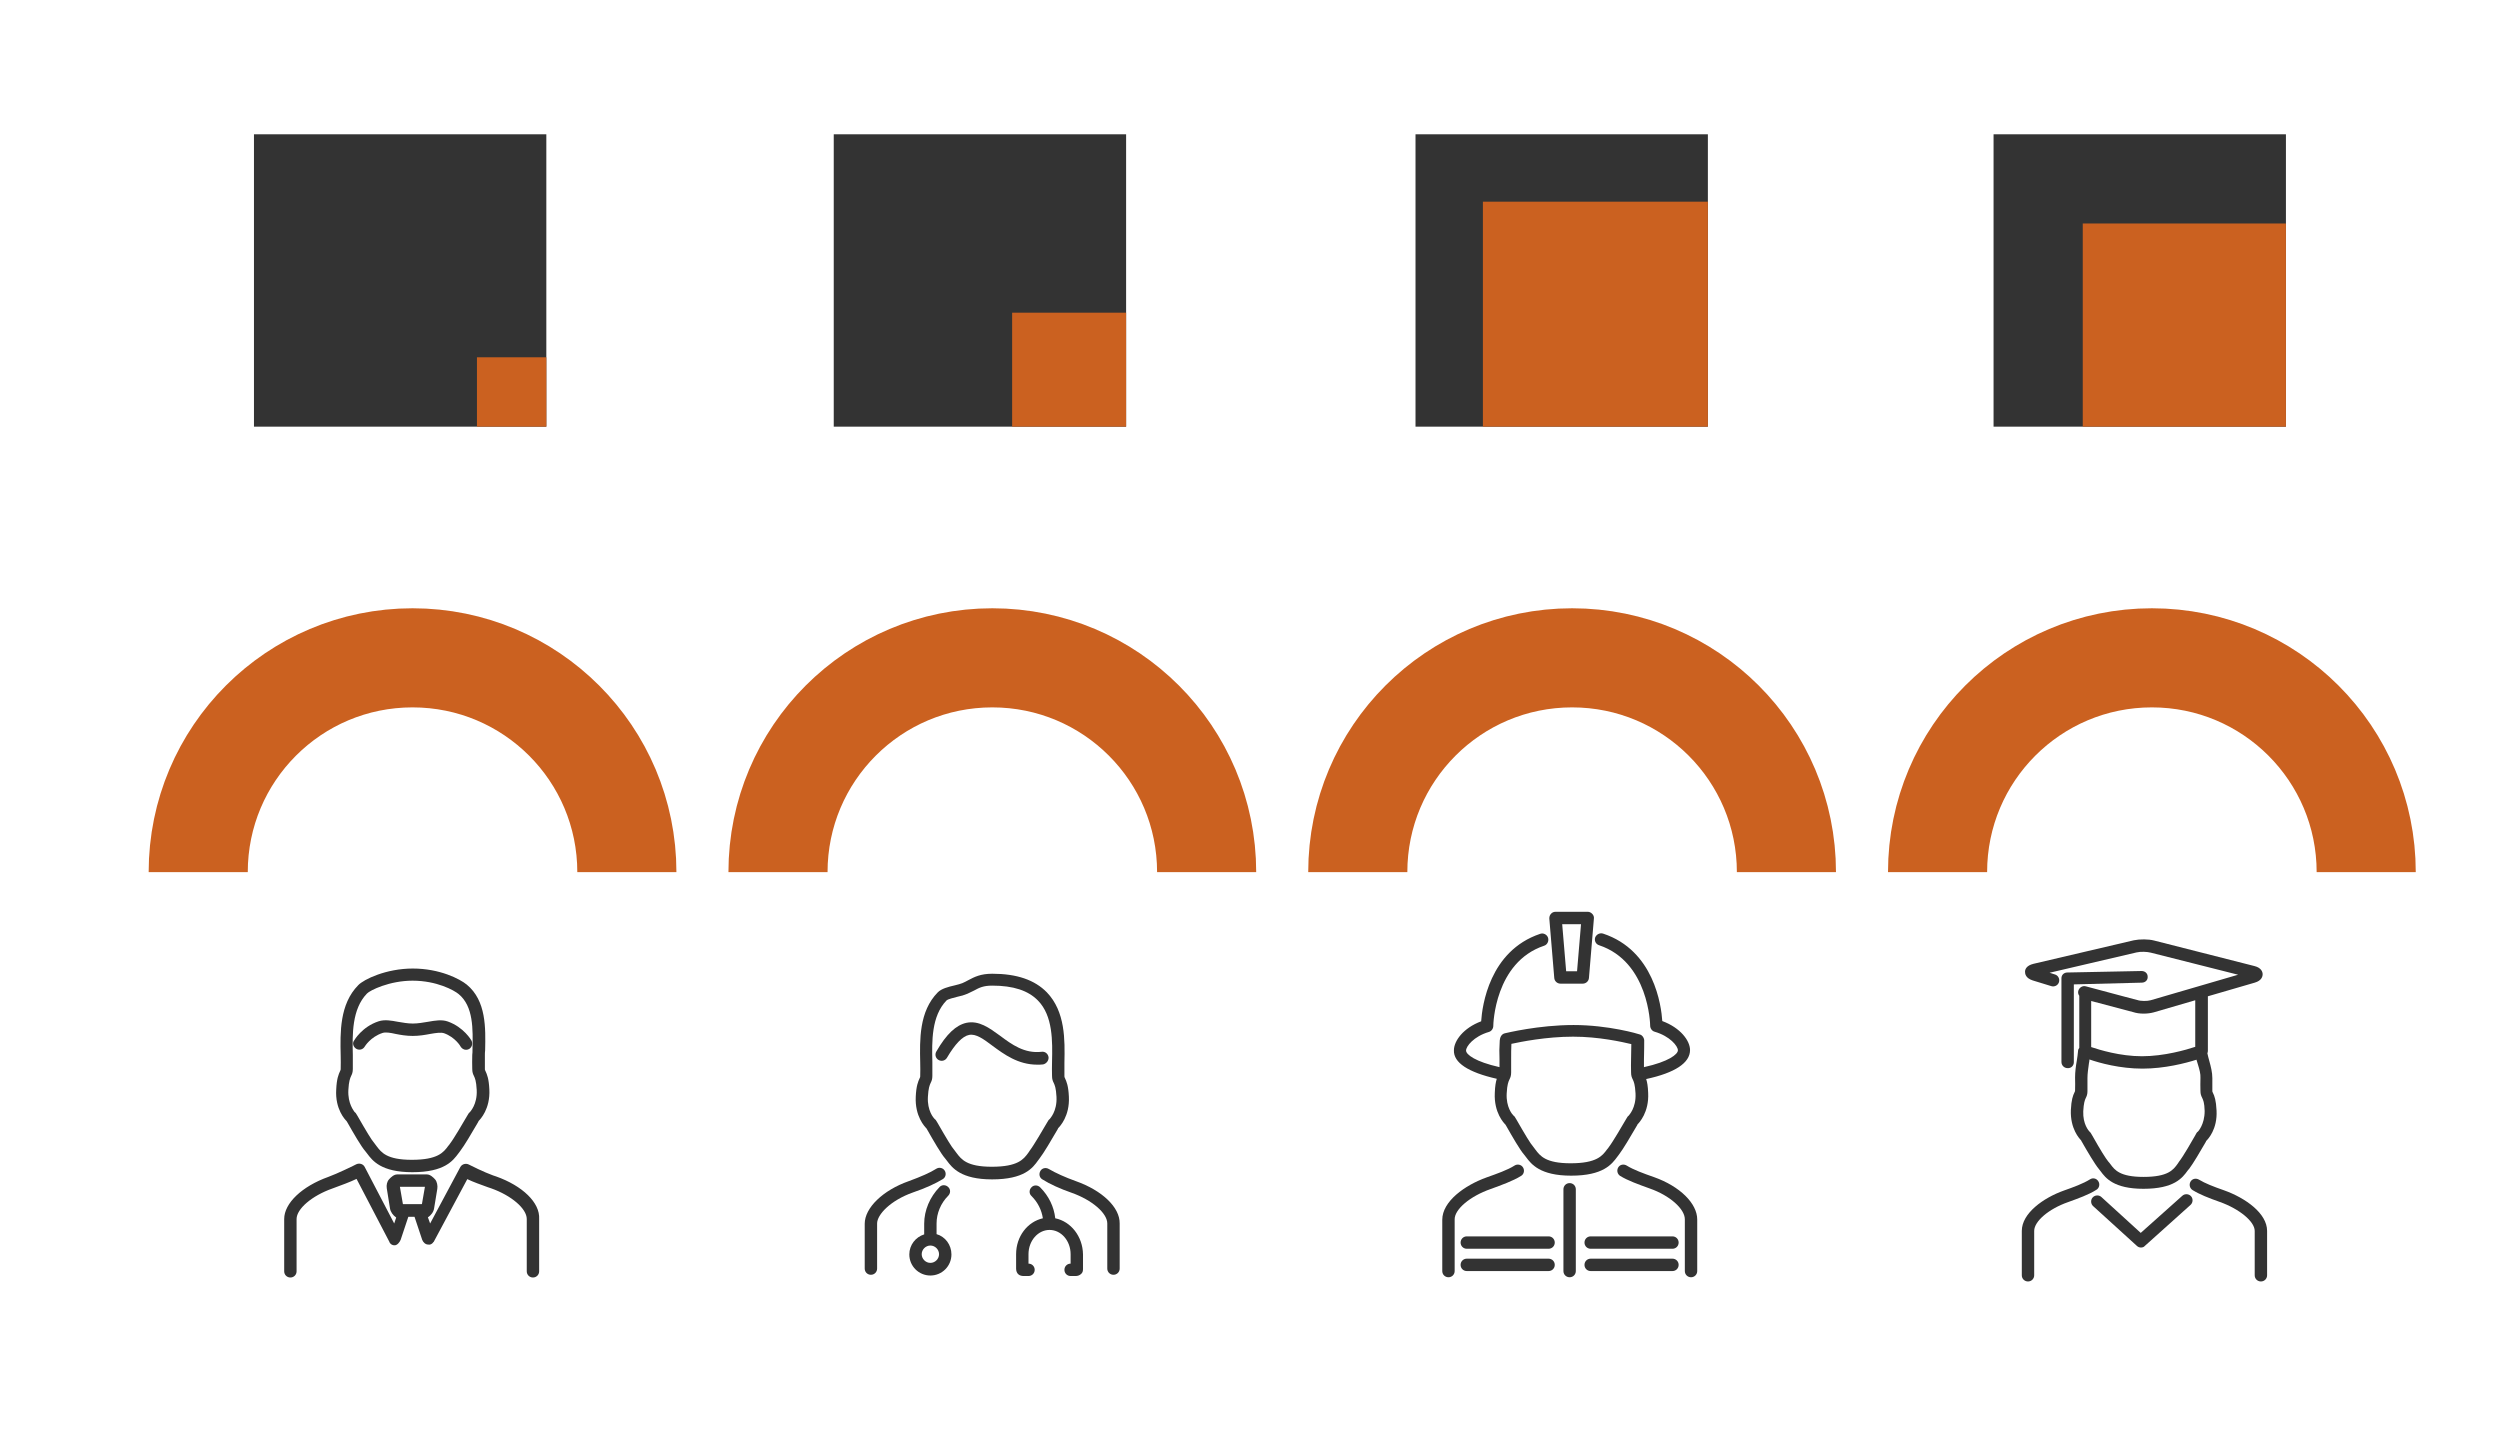
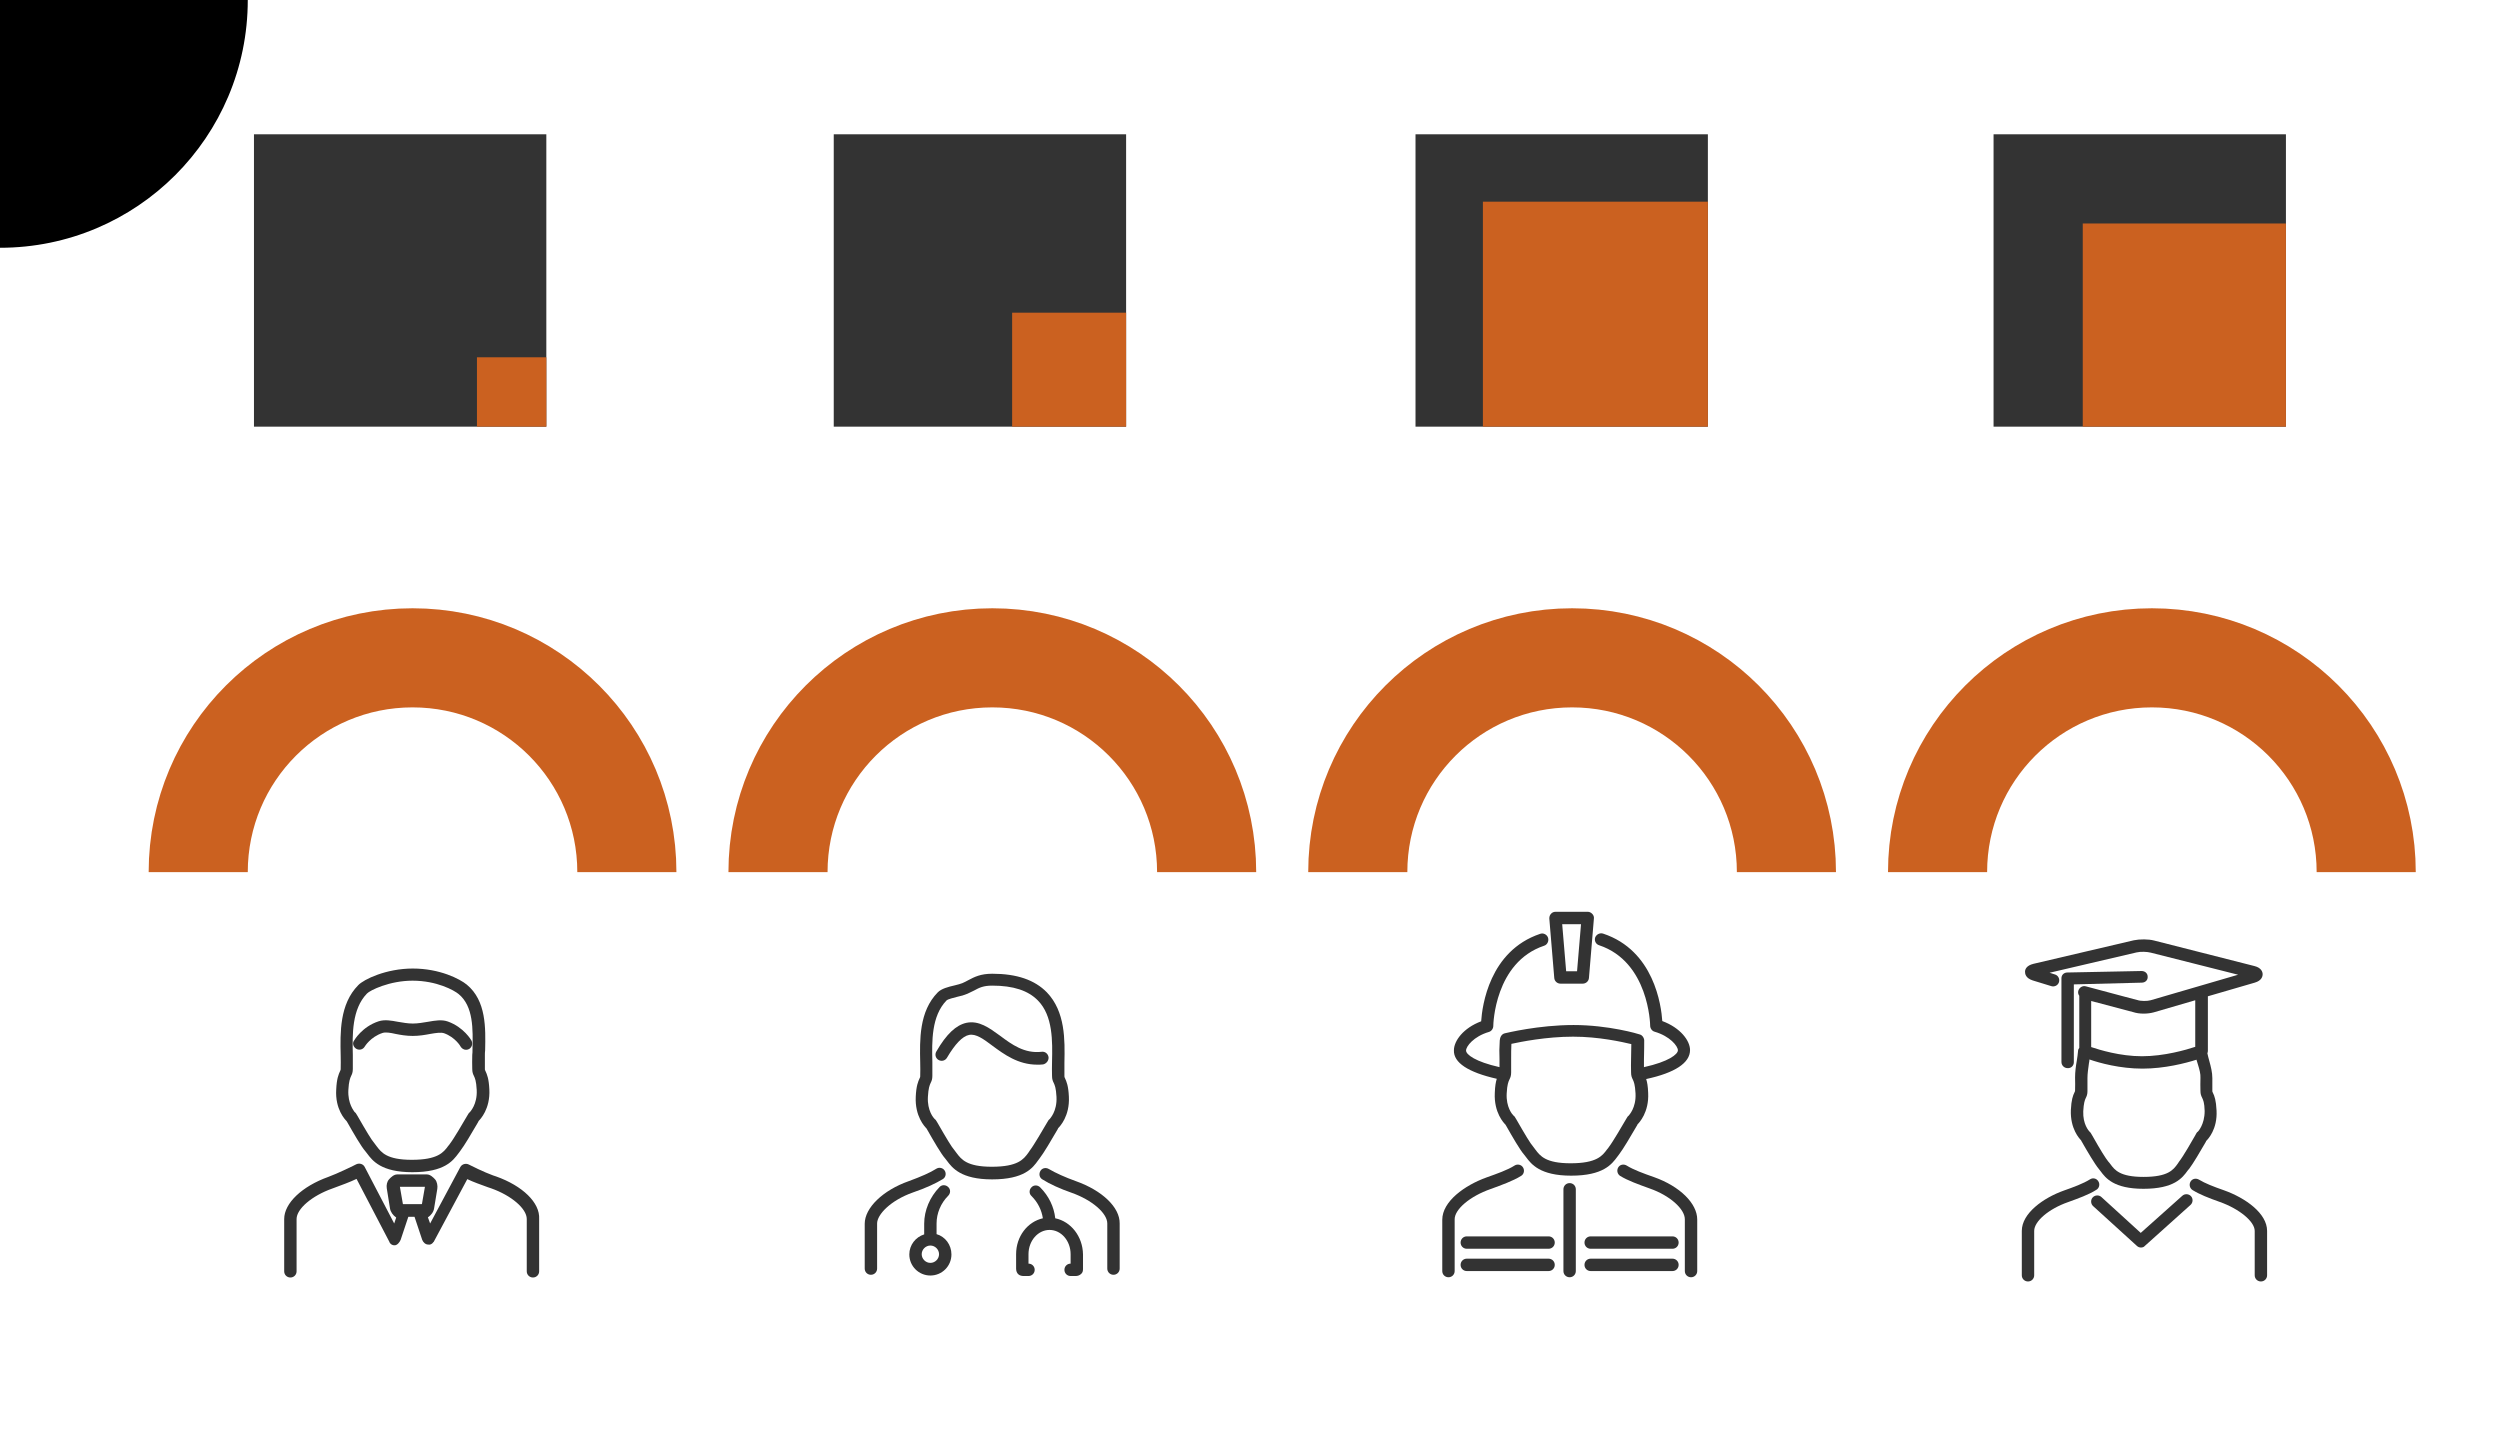
<svg xmlns="http://www.w3.org/2000/svg" version="1.1" id="info" x="0px" y="0px" viewBox="0 0 1009 578" enable-background="new 0 0 1009 578" xml:space="preserve">
  <g id="icono1" class="iconos">
+     <circle r="100" cx="0" cy="0" />
    <path id="XMLID_122_" fill="#333333" d="M200.2,474.8l-1.2-0.4c-3.4-1.2-9.5-4.2-9.8-4.4c-1.2-0.6-2.7-0.2-3.4,1l-12.2,22.8   l-0.9-2.5c1.3-0.8,2.3-2.2,2.5-3.6l1.3-7.9c0.2-1.2-0.1-2.9-0.9-3.8c-0.8-0.9-2-2-3.3-2h-12c-1.3,0-2.5,1.1-3.3,2   c-0.8,0.9-1.1,2.3-0.9,3.6l1.3,8.1c0.2,1.4,1.2,2.8,2.5,3.7l-0.8,2.4l-11.9-22.8c-0.6-1.2-2.1-1.7-3.4-1.1   c-0.3,0.2-7.9,3.9-11.3,5.1c-10.6,3.8-17.8,10.6-17.8,17v21.1c0,1.4,1.1,2.5,2.5,2.5c1.4,0,2.5-1.1,2.5-2.5v-21.1   c0-4.1,6.2-9.4,14.4-12.3c3.8-1.4,7.1-2.6,9.8-3.9l13.3,25.5c0,0,0,0,0,0.1c0.3,0.5,0.7,0.9,1.3,1.1c0.3,0.1,0.6,0.1,0.8,0.1   c1,0,2-1.2,2.4-2.2l3.1-9.3h2.5l3.1,9.3c0.4,1,1.3,1.9,2.4,1.9c0.3,0,0.6,0.1,0.8,0c0.6-0.2,1-0.5,1.3-1c0,0,0,0,0.1,0l13.6-25.4   c2.5,1.2,5.4,2.2,8.4,3.3l1.2,0.4c8.2,2.9,14.4,8.2,14.4,12.4v21.1c0,1.4,1.1,2.5,2.5,2.5c1.4,0,2.5-1.1,2.5-2.5v-21.1   C218,485.4,210.9,478.6,200.2,474.8z M171.5,479l-1.2,6.9c0,0-0.1,0.1-0.1,0.1h-7.5c0,0-0.1-0.1-0.1-0.1l-1.2-6.9H171.5z" />
    <path id="XMLID_119_" fill="#333333" d="M139.9,452.5c0.1,0.1,0.2,0.3,0.3,0.5c2.5,4.4,5.6,9.8,7.3,11.7c0.2,0.3,0.5,0.6,0.7,0.9   c2.1,2.8,5.6,7.5,18.2,7.5c13,0,16.4-4.6,18.7-7.7c0.2-0.3,0.4-0.5,0.6-0.8c1.7-2.2,4.7-7.3,7.2-11.6c0.1-0.2,0.2-0.4,0.3-0.6   c0.6-0.6,4.7-4.8,4.3-12.7c-0.2-4.3-0.9-6-1.6-7.5c-0.2-0.4-0.2-0.4-0.2-0.8c0-1.6,0-3.5,0-5.4c0-0.7,0-1.4,0.1-2.1   c0.2-8.9,0.5-20-7.4-26.5c-2.8-2.3-10.9-6.5-21.8-6.5c-10.8,0-19.8,4.4-22,6.7c-7.6,7.7-7.3,19.2-7.1,28.4c0,1.8,0.1,3.7,0,5.4   c0,0.4,0,0.4-0.2,0.8c-0.7,1.5-1.4,3.2-1.6,7.5C135.2,447.7,139.3,451.9,139.9,452.5z M140.6,439.9c0.2-3.6,0.7-4.7,1.1-5.6   c0.4-0.8,0.7-1.5,0.7-2.9c0-1.8,0-3.7,0-5.6c-0.2-8.3-0.4-18.5,5.7-24.8c1.2-1.3,9.1-5.2,18.4-5.2c9.8,0,16.8,3.9,18.6,5.4   c6,4.9,5.8,14.2,5.6,22.5c0,0.7,0,1.4-0.1,2.1c0,1.9-0.1,3.9,0,5.6c0,1.4,0.3,2.1,0.7,2.9c0.4,0.9,0.9,1.9,1.1,5.6   c0.3,5.9-2.7,8.8-2.7,8.9l-0.1,0.1c-0.4,0.3-0.5,0.5-1.2,1.7c-1.3,2.2-5.1,8.8-6.8,11c-0.2,0.3-0.4,0.6-0.7,0.9   c-1.9,2.6-4.2,5.6-14.7,5.6c-10.1,0-12.3-3-14.2-5.5c-0.3-0.4-0.6-0.8-0.9-1.2c-1.1-1.2-3.3-4.9-6.8-11c-0.6-1.1-0.8-1.3-1.2-1.6   l0,0C142.9,448.4,140.3,445.5,140.6,439.9z" />
    <path id="XMLID_118_" fill="#333333" d="M143.8,423.3c1.2,0.7,2.7,0.3,3.4-0.9c0,0,2.3-3.9,7.2-5.5c1.2-0.4,3.1-0.1,5.3,0.4   c2,0.4,4.3,0.8,6.9,0.8c2.6,0,4.9-0.4,7-0.8c2.3-0.4,4.3-0.7,5.6-0.3c4.5,1.6,6.7,5.3,6.7,5.4c0.5,0.8,1.3,1.3,2.2,1.3   c0.4,0,0.8-0.1,1.2-0.3c1.2-0.7,1.6-2.2,1-3.4c-0.1-0.2-3.1-5.4-9.5-7.7c-2.5-0.9-5.2-0.4-8.1,0.1c-1.9,0.3-4,0.7-6.1,0.7   c-2.1,0-4.1-0.4-6-0.7c-2.7-0.5-5.3-1-7.8-0.2c-6.7,2.2-9.8,7.6-9.9,7.8C142.1,421,142.6,422.6,143.8,423.3z" />
  </g>
  <g id="icono2" class="iconos">
    <path id="XMLID_116_" fill="#333333" d="M380.5,475.9c1.2-0.7,1.5-2.3,0.8-3.4c-0.7-1.2-2.3-1.5-3.4-0.8c-2.5,1.6-6.2,3.2-11.1,5   c-10.5,3.7-17.8,10.8-17.8,17.2V512c0,1.4,1.1,2.5,2.5,2.5c1.4,0,2.5-1.1,2.5-2.5v-18.2c0-3.6,5.4-9.3,14.4-12.5   C373.7,479.5,377.7,477.6,380.5,475.9z" />
    <path id="XMLID_115_" fill="#333333" d="M434.2,476.7c-4.2-1.5-8.2-3.3-10.9-4.9c-1.2-0.7-2.7-0.4-3.4,0.8   c-0.7,1.2-0.4,2.7,0.8,3.4c3,1.9,7.2,3.8,11.8,5.4c8.2,2.9,14.4,8.2,14.4,12.4V512c0,1.4,1.1,2.5,2.5,2.5c1.4,0,2.5-1.1,2.5-2.5   v-18.2C452,487.3,444.9,480.5,434.2,476.7z" />
    <path id="XMLID_114_" fill="#333333" d="M423.2,426.7c-0.2-1.4-1.4-2.4-2.8-2.2c-6.9,0.8-12-2.9-16.8-6.5   c-4.4-3.2-8.5-6.2-13.5-5.2c-4.2,0.9-8.1,4.5-12.2,11.6c-0.7,1.2-0.3,2.7,0.9,3.4c1.2,0.7,2.7,0.3,3.4-0.9c3.3-5.6,6.3-8.7,8.9-9.2   c2.8-0.6,5.9,1.7,9.5,4.4c4.6,3.4,10.3,7.6,18,7.6c0.8,0,1.6,0,2.4-0.1C422.3,429.3,423.3,428.1,423.2,426.7z" />
    <path id="XMLID_111_" fill="#333333" d="M419,468.3c0.2-0.3,0.4-0.5,0.6-0.8c1.7-2.2,4.7-7.3,7.2-11.6c0.1-0.2,0.2-0.4,0.3-0.6   c0.6-0.6,4.7-4.8,4.3-12.7c-0.2-4.3-0.9-6-1.6-7.5c-0.2-0.4-0.2-0.4-0.2-0.8c0-1.6,0-3.5,0-5.4c0.2-9.2,0.4-20.6-7.1-28.4   c-4.9-5-12.1-7.5-22-7.5c-4.8,0-7.2,1.3-9.7,2.6c-0.7,0.4-1.5,0.8-2.4,1.2c-0.7,0.3-1.9,0.6-3.1,0.9c-2.6,0.6-5.3,1.3-6.8,2.8   c-7.6,7.7-7.3,19.2-7.1,28.4c0,1.8,0.1,3.7,0,5.4c0,0.4,0,0.4-0.2,0.8c-0.7,1.5-1.4,3.2-1.6,7.5c-0.4,8,3.7,12.2,4.3,12.8   c0.1,0.1,0.2,0.3,0.3,0.5c2.5,4.4,5.6,9.8,7.3,11.7c0.2,0.3,0.5,0.6,0.7,0.9c2.1,2.8,5.6,7.5,18.2,7.5   C413.4,476,416.8,471.4,419,468.3z M415,465.3c-1.9,2.6-4.2,5.6-14.7,5.6c-10.1,0-12.3-3-14.2-5.5c-0.3-0.4-0.6-0.8-0.9-1.2   c-1.1-1.2-3.3-4.9-6.8-11c-0.6-1.1-0.8-1.3-1.2-1.6l0,0c-0.4-0.4-3-3.3-2.7-8.9c0.2-3.6,0.7-4.7,1.1-5.6c0.4-0.8,0.7-1.5,0.7-2.9   c0-1.8,0-3.7,0-5.6c-0.2-8.3-0.4-18.5,5.7-24.8c0.6-0.6,3-1.1,4.4-1.5c1.5-0.3,2.8-0.7,4-1.2c1-0.5,1.9-0.9,2.7-1.3   c2.2-1.2,3.8-2,7.4-2c8.5,0,14.5,2,18.4,6c6.1,6.2,5.9,16.5,5.7,24.8c0,1.9-0.1,3.9,0,5.6c0,1.4,0.3,2.1,0.7,2.9   c0.4,0.9,0.9,1.9,1.1,5.6c0.3,5.9-2.7,8.8-2.7,8.9l-0.1,0.1c-0.4,0.3-0.5,0.5-1.2,1.7c-1.3,2.2-5.1,8.8-6.8,11   C415.4,464.7,415.2,465,415,465.3z" />
    <path id="XMLID_108_" fill="#333333" d="M378,498.1v-4.3c0-4.1,1.7-8.2,4.7-11.2c1-1,1-2.6,0-3.5c-1-1-2.6-1-3.5,0   c-3.9,4-6.2,9.4-6.2,14.8v4.3c-3.5,1.1-6,4.3-6,8.1c0,4.7,3.8,8.5,8.5,8.5s8.5-3.8,8.5-8.5C384,502.4,381.5,499.1,378,498.1z    M375.5,509.7c-1.9,0-3.5-1.6-3.5-3.5c0-1.9,1.6-3.5,3.5-3.5s3.5,1.6,3.5,3.5C379,508.1,377.4,509.7,375.5,509.7z" />
    <path id="XMLID_107_" fill="#333333" d="M425.9,491.7c-0.5-4.6-2.6-9-6.1-12.5c-1-1-2.6-1-3.5,0c-1,1-1,2.6,0,3.5   c2.6,2.6,4.1,5.7,4.6,9c-6.2,1.4-10.8,7.3-10.8,14.5v5.8c0,0.9,0.3,1.8,0.9,2.3c0.5,0.5,1.4,0.7,2.1,0.7h2c1.4,0,2.5-1.1,2.5-2.5   c0-1.4-1.1-2.5-2.5-2.5v-3.8c0-5.4,3.8-9.8,8.5-9.8s8.5,4.4,8.5,9.8v3.8c-1.4,0-2.5,1.1-2.5,2.5c0,1.4,1.1,2.5,2.5,2.5h2   c0.8,0,1.5-0.2,2.2-0.8c0.7-0.6,0.8-1.3,0.8-2.1v-5.8C437,499,432.2,493,425.9,491.7z" />
  </g>
  <g id="icono3" class="iconos">
    <path id="XMLID_105_" fill="#333333" d="M601.6,479.9c4.4-1.6,9.1-3.3,12.3-5.3c1.2-0.7,1.5-2.3,0.8-3.4c-0.7-1.2-2.3-1.5-3.4-0.8   c-2.8,1.8-7.1,3.3-11.3,4.8c-8.9,3.2-17.9,9.7-17.9,17.1V513c0,1.4,1.1,2.5,2.5,2.5c1.4,0,2.5-1.1,2.5-2.5v-20.8   C587,488.1,593.3,482.8,601.6,479.9z" />
    <path id="XMLID_104_" fill="#333333" d="M667.6,475.1c-4.3-1.5-8.4-3-11.1-4.7c-1.2-0.7-2.7-0.4-3.4,0.8c-0.7,1.2-0.3,2.7,0.8,3.4   c3.1,1.9,7.3,3.4,12,5.1c8,2.8,14.1,8.2,14.1,12.4V513c0,1.4,1.1,2.5,2.5,2.5c1.4,0,2.5-1.1,2.5-2.5v-20.8   C685,485.7,678,478.8,667.6,475.1z" />
    <path id="XMLID_101_" fill="#333333" d="M629.8,397h9c1.3,0,2.4-1,2.5-2.3l2-24c0.1-0.7-0.2-1.4-0.7-1.9c-0.5-0.5-1.1-0.8-1.8-0.8   h-13c-0.7,0-1.4,0.3-1.8,0.8c-0.5,0.5-0.7,1.2-0.7,1.9l2,24C627.4,396,628.5,397,629.8,397z M638.1,373l-1.6,19h-4.4l-1.6-19H638.1   z" />
    <path id="XMLID_98_" fill="#333333" d="M604.1,435.4c-0.4,1.3-0.7,2.9-0.8,5.7c-0.4,8,3.7,12.2,4.3,12.8c0.1,0.1,0.2,0.3,0.3,0.5   c2.5,4.4,5.6,9.8,7.3,11.7c0.2,0.3,0.5,0.6,0.7,0.9c2.1,2.8,5.6,7.5,18.2,7.5c13,0,16.4-4.6,18.7-7.7c0.2-0.3,0.4-0.5,0.6-0.8   c1.7-2.2,4.7-7.3,7.2-11.6c0.1-0.2,0.3-0.4,0.3-0.6c0.6-0.6,4.7-4.8,4.3-12.7c-0.1-2.7-0.4-4.4-0.8-5.6   c11.6-2.5,17.7-6.5,17.7-11.7c0-3.8-3.9-9-11.2-11.7c-0.4-6.2-3.3-28.5-23.9-35.3c-1.3-0.4-2.7,0.3-3.2,1.6   c-0.4,1.3,0.3,2.7,1.6,3.1c20.1,6.7,20.6,32,20.6,32.3c0,0,0,0.1,0,0.1c0,1.1,0.7,2.2,1.8,2.5c6.2,1.8,9.4,5.8,9.4,7.5   c0,1.6-3.7,4.6-13.7,6.8c0-1.1,0-2,0-3.1c0.1-2.7,0.1-7.4,0.1-7.4h0c0.1-1-0.6-2.4-1.8-2.7c-0.5-0.2-12.5-3.8-26.7-3.8   c-14.2,0-27,3.2-27.6,3.3c-1.6,0.3-2.1,1.8-2.2,2.9c-0.2,3.2-0.2,4.8-0.1,7.6c0,1.1,0,2.1,0,3.2c-9.8-2.2-13.5-5.1-13.5-6.7   c0-1.7,3.1-5.7,9.2-7.5c1.1-0.3,1.8-1.4,1.8-2.5c0,0,0-0.1,0-0.1c0-0.3,0.5-25.5,20.5-32.2c1.3-0.4,2-1.9,1.6-3.2   c-0.4-1.3-1.9-2.1-3.2-1.6c-20.5,6.9-23.4,29.1-23.8,35.3c-7.2,2.7-11,7.9-11,11.7C586.6,428.9,592.6,432.8,604.1,435.4z    M658.4,421.4c0,1.7-0.1,4.1-0.1,5.8c0,1.9-0.1,3.9,0,5.6c0,1.4,0.3,2.1,0.7,2.9c0.4,0.9,0.9,1.9,1.1,5.6c0.3,5.9-2.7,8.8-2.7,8.9   l-0.1,0.1c-0.4,0.3-0.5,0.5-1.2,1.7c-1.3,2.2-5.1,8.8-6.8,11c-0.2,0.3-0.4,0.6-0.7,0.9c-1.9,2.6-4.2,5.6-14.7,5.6   c-10.1,0-12.3-3-14.2-5.5c-0.3-0.4-0.6-0.8-0.9-1.2c-1.1-1.2-3.3-4.9-6.8-11c-0.6-1.1-0.8-1.3-1.2-1.6l0,0c-0.4-0.4-3-3.3-2.7-8.9   c0.2-3.7,0.7-4.7,1.1-5.6c0.4-0.8,0.7-1.5,0.7-2.9c0-1.8,0-3.7,0-5.6c0-2.3,0-3.7,0.1-5.9c3.7-0.8,14-2.9,24.9-2.9   C645.3,418.4,654.6,420.5,658.4,421.4z" />
    <path id="XMLID_97_" fill="#333333" d="M633.5,477.5c-1.4,0-2.5,1.1-2.5,2.5v33c0,1.4,1.1,2.5,2.5,2.5c1.4,0,2.5-1.1,2.5-2.5v-33   C636,478.6,634.9,477.5,633.5,477.5z" />
    <path id="XMLID_96_" fill="#333333" d="M625,499h-33c-1.4,0-2.5,1.1-2.5,2.5s1.1,2.5,2.5,2.5h33c1.4,0,2.5-1.1,2.5-2.5   S626.4,499,625,499z" />
    <path id="XMLID_95_" fill="#333333" d="M625,508h-33c-1.4,0-2.5,1.1-2.5,2.5s1.1,2.5,2.5,2.5h33c1.4,0,2.5-1.1,2.5-2.5   S626.4,508,625,508z" />
    <path id="XMLID_94_" fill="#333333" d="M675,499h-33c-1.4,0-2.5,1.1-2.5,2.5s1.1,2.5,2.5,2.5h33c1.4,0,2.5-1.1,2.5-2.5   S676.4,499,675,499z" />
    <path id="XMLID_93_" fill="#333333" d="M675,508h-33c-1.4,0-2.5,1.1-2.5,2.5s1.1,2.5,2.5,2.5h33c1.4,0,2.5-1.1,2.5-2.5   S676.4,508,675,508z" />
  </g>
  <g id="icono4" class="iconos">
    <g id="XMLID_90_">
      <path id="XMLID_91_" fill="#333333" d="M837,428.7v-31.4l27.4-0.7c1.4,0,2.5-1,2.4-2.4c0-1.4-1.1-2.3-2.5-2.3c0,0,0,0-0.1,0    l-29.8,0.6c-1.4,0-2.4,1-2.4,2.3v33.8c0,1.4,1.1,2.5,2.5,2.5C835.9,431.2,837,430.1,837,428.7z" />
    </g>
    <g id="XMLID_88_">
      <path id="XMLID_89_" fill="#333333" d="M843.5,476c-2.7,1.7-6.8,3.2-10.5,4.5c-8.4,3-17,9.2-17,16.3v17.9c0,1.4,1.1,2.5,2.5,2.5    c1.4,0,2.5-1.1,2.5-2.5v-17.9c0-3.9,5.9-8.9,13.6-11.6c4.1-1.5,8.4-3,11.5-5c1.2-0.7,1.5-2.3,0.8-3.4    C846.2,475.6,844.7,475.2,843.5,476z" />
    </g>
    <g id="XMLID_86_">
      <path id="XMLID_87_" fill="#333333" d="M897.6,480.4c-4.3-1.5-7.6-2.8-10.1-4.3c-1.2-0.7-2.7-0.4-3.4,0.8    c-0.7,1.2-0.3,2.7,0.8,3.4c2.9,1.8,6.5,3.2,11,4.8c7.9,2.8,14.1,7.9,14.1,11.7v17.9c0,1.4,1.1,2.5,2.5,2.5c1.4,0,2.5-1.1,2.5-2.5    v-17.9C915,489.7,906.3,483.5,897.6,480.4z" />
    </g>
    <g id="XMLID_81_">
      <path id="XMLID_82_" fill="#333333" d="M890.5,460.4c0.6-0.6,4.5-4.6,4.1-12.2c-0.2-4.1-0.8-5.8-1.5-7.2c-0.2-0.4-0.2-0.4-0.2-0.8    c0-1.6,0-3.4,0-5.1c0-2.3-0.6-4.6-1.2-6.8c-0.3-1.1-0.6-2.2-0.8-3.2c0.1-0.3,0.2-0.6,0.2-0.9v-22.1l18.9-5.5    c2.8-0.8,3.2-2.5,3.2-3.4s-0.5-2.6-3.3-3.3l-40.5-10.3c-2.3-0.6-5.8-0.6-8.2-0.1l-40.5,9.5c-2.9,0.7-3.4,2.3-3.4,3.2    c0,0.9,0.3,2.6,3.1,3.5l7.5,2.3c1.3,0.4,2.7-0.3,3.1-1.6c0.4-1.3-0.3-2.7-1.6-3.1l-2.2-0.7l35.1-8.2c1.6-0.4,4.3-0.3,5.8,0.1    l35.2,8.9l-35.3,10.3c-1.4,0.4-4,0.4-5.4-0.1c0,0-0.1,0-0.1,0l-20.6-5.5c-1.3-0.4-2.7,0.4-3.1,1.8c-0.2,0.7,0,1.5,0.4,2v21    c-0.3,0.4-0.5,0.8-0.5,1.3c-0.1,1.3-0.3,2.6-0.5,3.9c-0.4,2.2-0.7,4.6-0.7,6.8c0,1.7,0.1,3.5,0,5.1c0,0.4,0,0.4-0.2,0.8    c-0.7,1.4-1.3,3.1-1.5,7.2c-0.3,7.6,3.5,11.6,4.1,12.2c0.1,0.1,0.1,0.3,0.2,0.4c2.4,4.2,5.4,9.3,7,11.2c0.2,0.3,0.4,0.5,0.7,0.9    c2,2.7,5.3,7.1,17.3,7.1c12.4,0,15.7-4.4,17.8-7.3c0.2-0.3,0.4-0.5,0.6-0.7c1.6-2.1,4.5-7,6.8-11    C890.3,460.7,890.4,460.5,890.5,460.4z M865.2,409.1c1.4,0,2.9-0.2,4-0.5l16.8-4.9v18.8c-3.6,1.2-12.5,3.8-21.5,3.8    c-8.9,0-17.2-2.6-20.5-3.7V404l17,4.5C862.2,408.9,863.7,409.1,865.2,409.1z M887.1,456.7L887.1,456.7c-0.5,0.3-0.6,0.6-1.2,1.7    c-1.2,2.1-4.8,8.4-6.4,10.4c-0.2,0.3-0.4,0.6-0.6,0.9c-1.8,2.5-3.9,5.3-13.8,5.3c-9.5,0-11.6-2.8-13.3-5.1    c-0.3-0.4-0.6-0.8-0.9-1.1c-1-1.2-3.2-4.7-6.4-10.4c-0.6-1-0.7-1.3-1.1-1.6l0,0c-0.4-0.4-2.8-3.1-2.6-8.3c0.2-3.4,0.6-4.4,1-5.3    c0.4-0.8,0.7-1.5,0.7-2.8c0-1.7,0-3.5,0-5.3c0-1.8,0.3-3.8,0.6-6c0.1-0.5,0.2-1,0.2-1.5c4,1.4,12.3,3.7,21.4,3.7    c8.9,0,17.4-2.2,21.8-3.6c0.2,0.7,0.4,1.4,0.6,2c0.6,1.9,1.1,3.8,1,5.3c0,1.8-0.1,3.7,0,5.3c0,1.3,0.3,2,0.7,2.8    c0.4,0.9,0.9,1.8,1,5.3C889.8,453.9,887.1,456.7,887.1,456.7z" />
    </g>
    <g id="XMLID_79_">
      <path id="XMLID_80_" fill="#333333" d="M864.1,503.5c-0.6,0-1.2-0.2-1.7-0.7l-17.6-16c-1-0.9-1.1-2.5-0.2-3.5    c0.9-1,2.5-1.1,3.5-0.2l15.9,14.5l16.8-15c1-0.9,2.6-0.8,3.5,0.2c0.9,1,0.8,2.6-0.2,3.5l-18.5,16.6    C865.3,503.3,864.7,503.5,864.1,503.5z" />
    </g>
  </g>
  <rect id="recg1" x="102.5" y="54.2" fill="#333333" width="118" height="118" />
  <rect id="recg2" x="336.5" y="54.2" fill="#333333" width="118" height="118" />
  <rect id="recg3" x="571.3" y="54.2" fill="#333333" width="118" height="118" />
  <rect id="recg4" x="804.6" y="54.2" fill="#333333" width="118" height="118" />
  <rect id="rec1" x="192.5" y="144.2" fill="#CB6120" width="28" height="28" />
  <rect id="rec2" x="408.5" y="126.2" fill="#CB6120" width="46" height="46" />
  <rect id="rec3" x="598.5" y="81.4" fill="#CB6120" width="90.8" height="90.8" />
  <rect id="rec4" x="840.6" y="90.2" fill="#CB6120" width="82" height="82" />
  <path id="curva1" fill="none" stroke="#CB6120" stroke-width="40" stroke-miterlimit="10" d="M80,352c0-47.8,38.7-86.5,86.5-86.5  S253,304.2,253,352" />
  <path id="curva2" fill="none" stroke="#CB6120" stroke-width="40" stroke-miterlimit="10" d="M314,352c0-47.8,38.7-86.5,86.5-86.5  S487,304.2,487,352" />
  <path id="curva3" fill="none" stroke="#CB6120" stroke-width="40" stroke-miterlimit="10" d="M548,352c0-47.8,38.7-86.5,86.5-86.5  S721,304.2,721,352" />
  <path id="curva4" fill="none" stroke="#CB6120" stroke-width="40" stroke-miterlimit="10" d="M782,352c0-47.8,38.7-86.5,86.5-86.5  c47.8,0,86.5,38.7,86.5,86.5" />
</svg>
